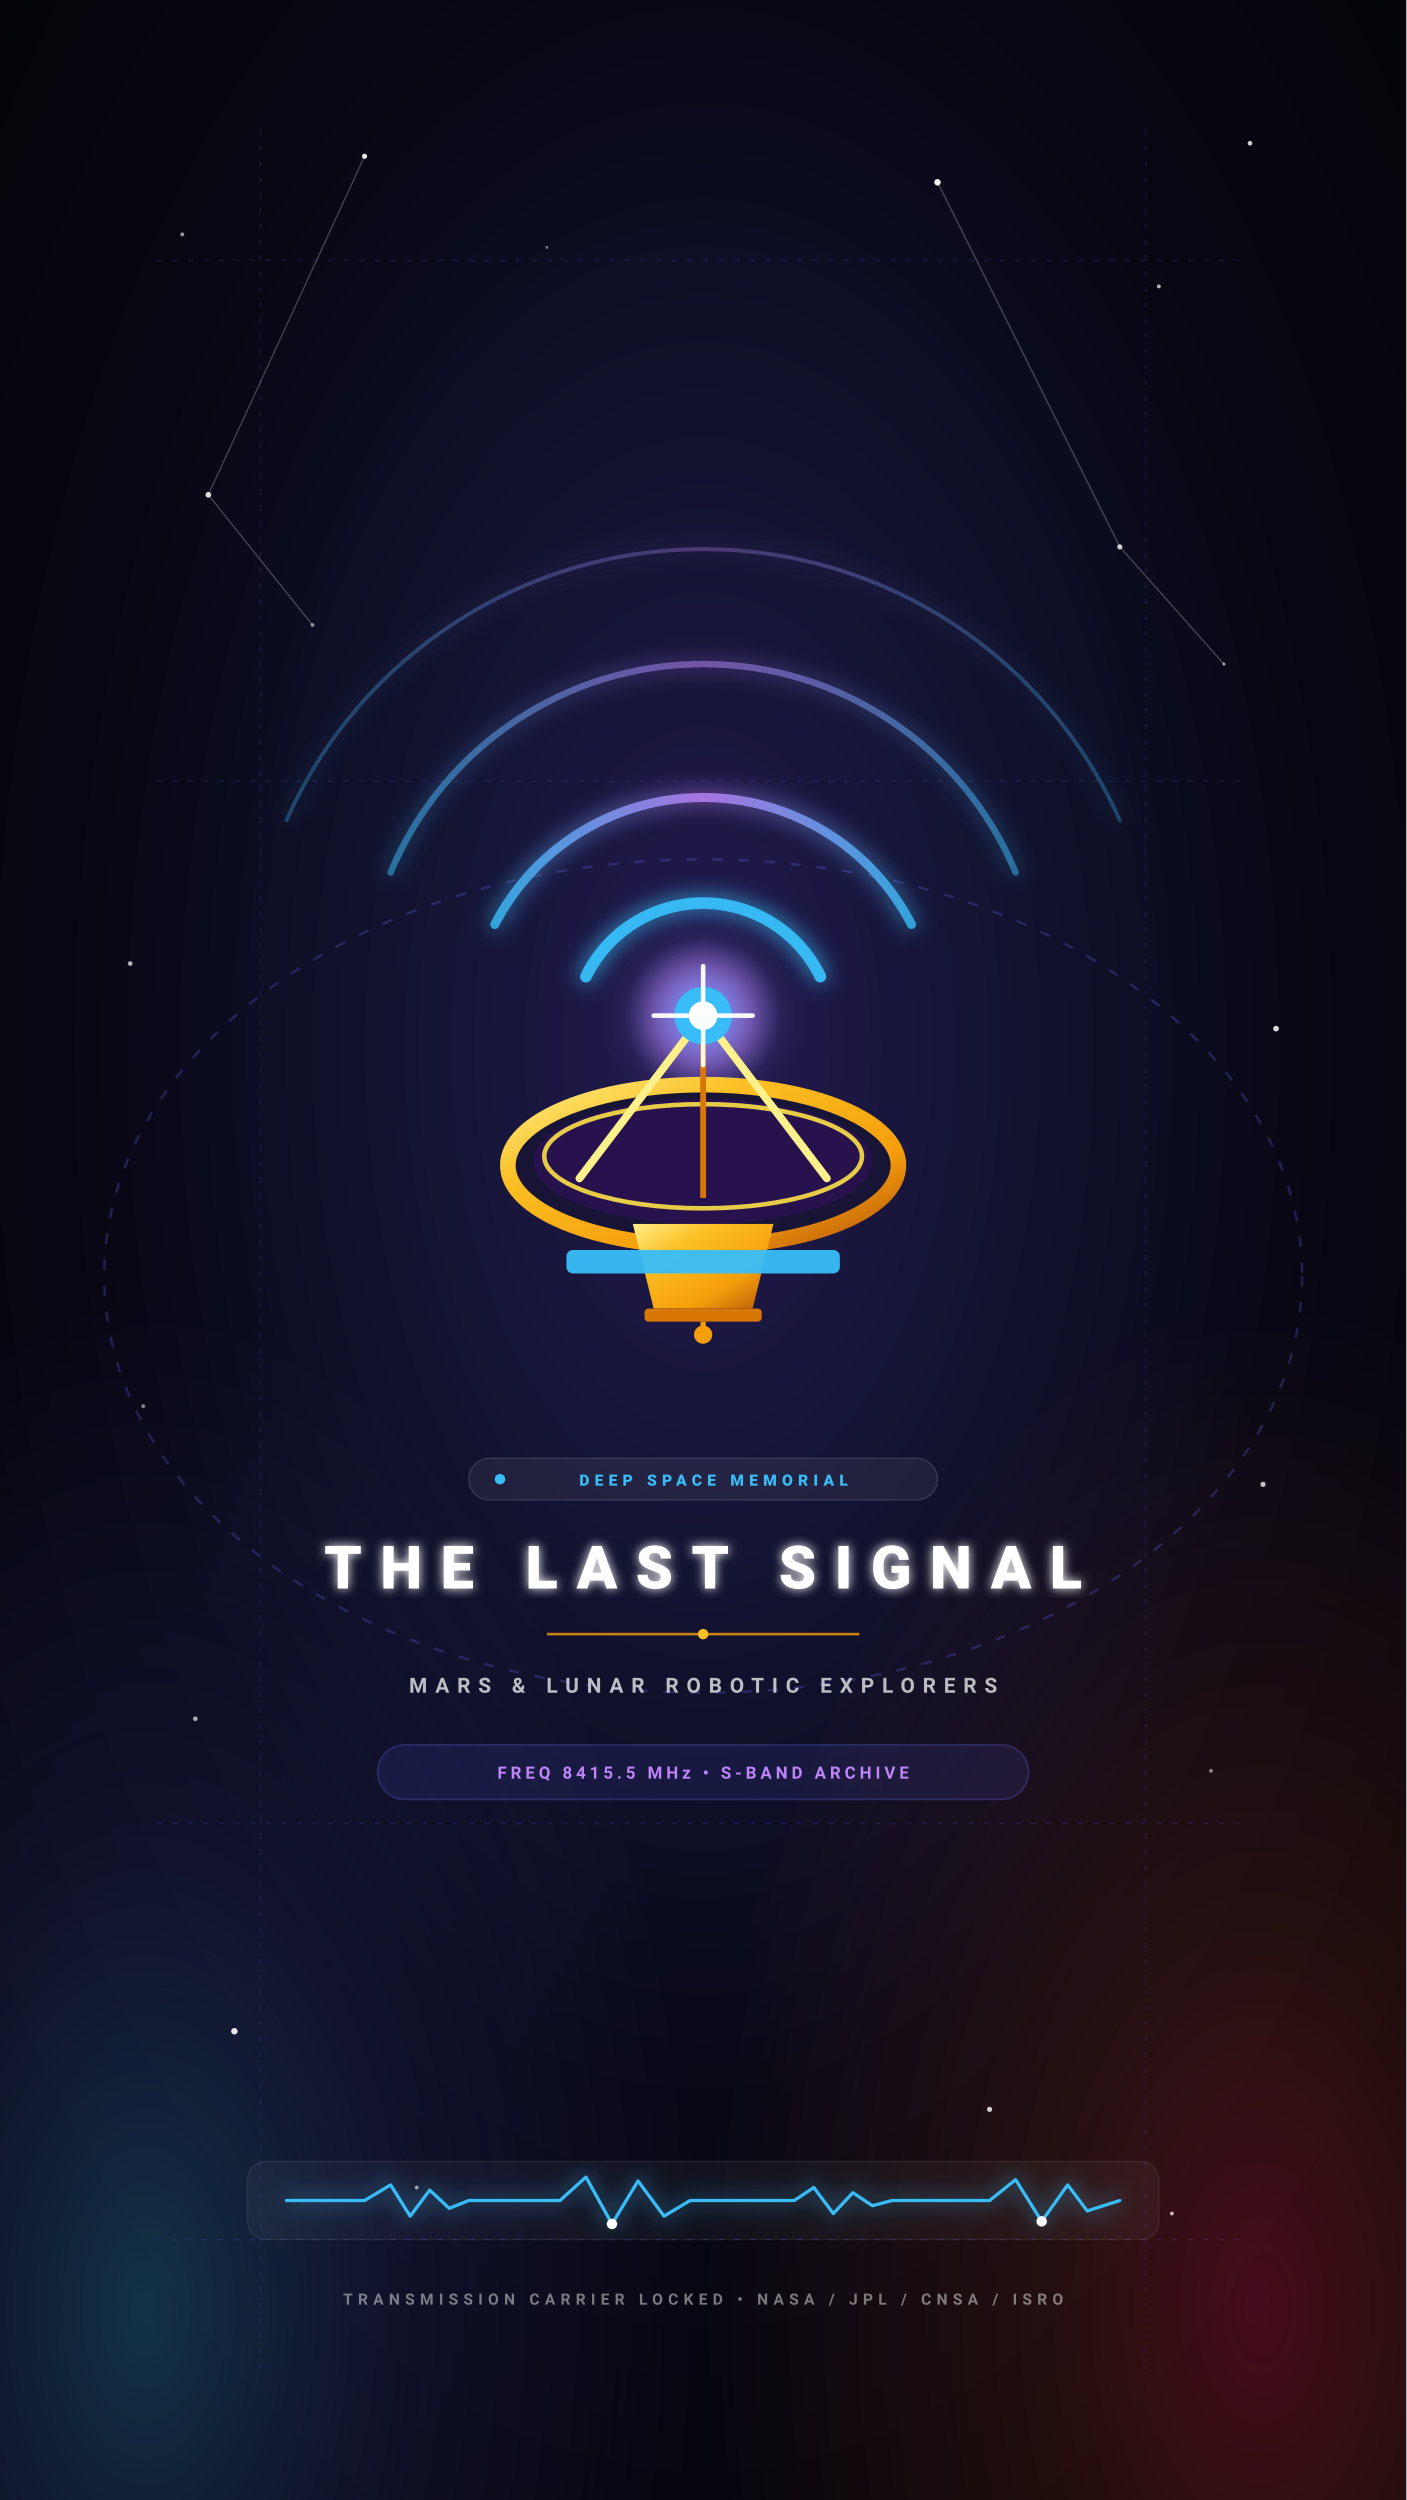
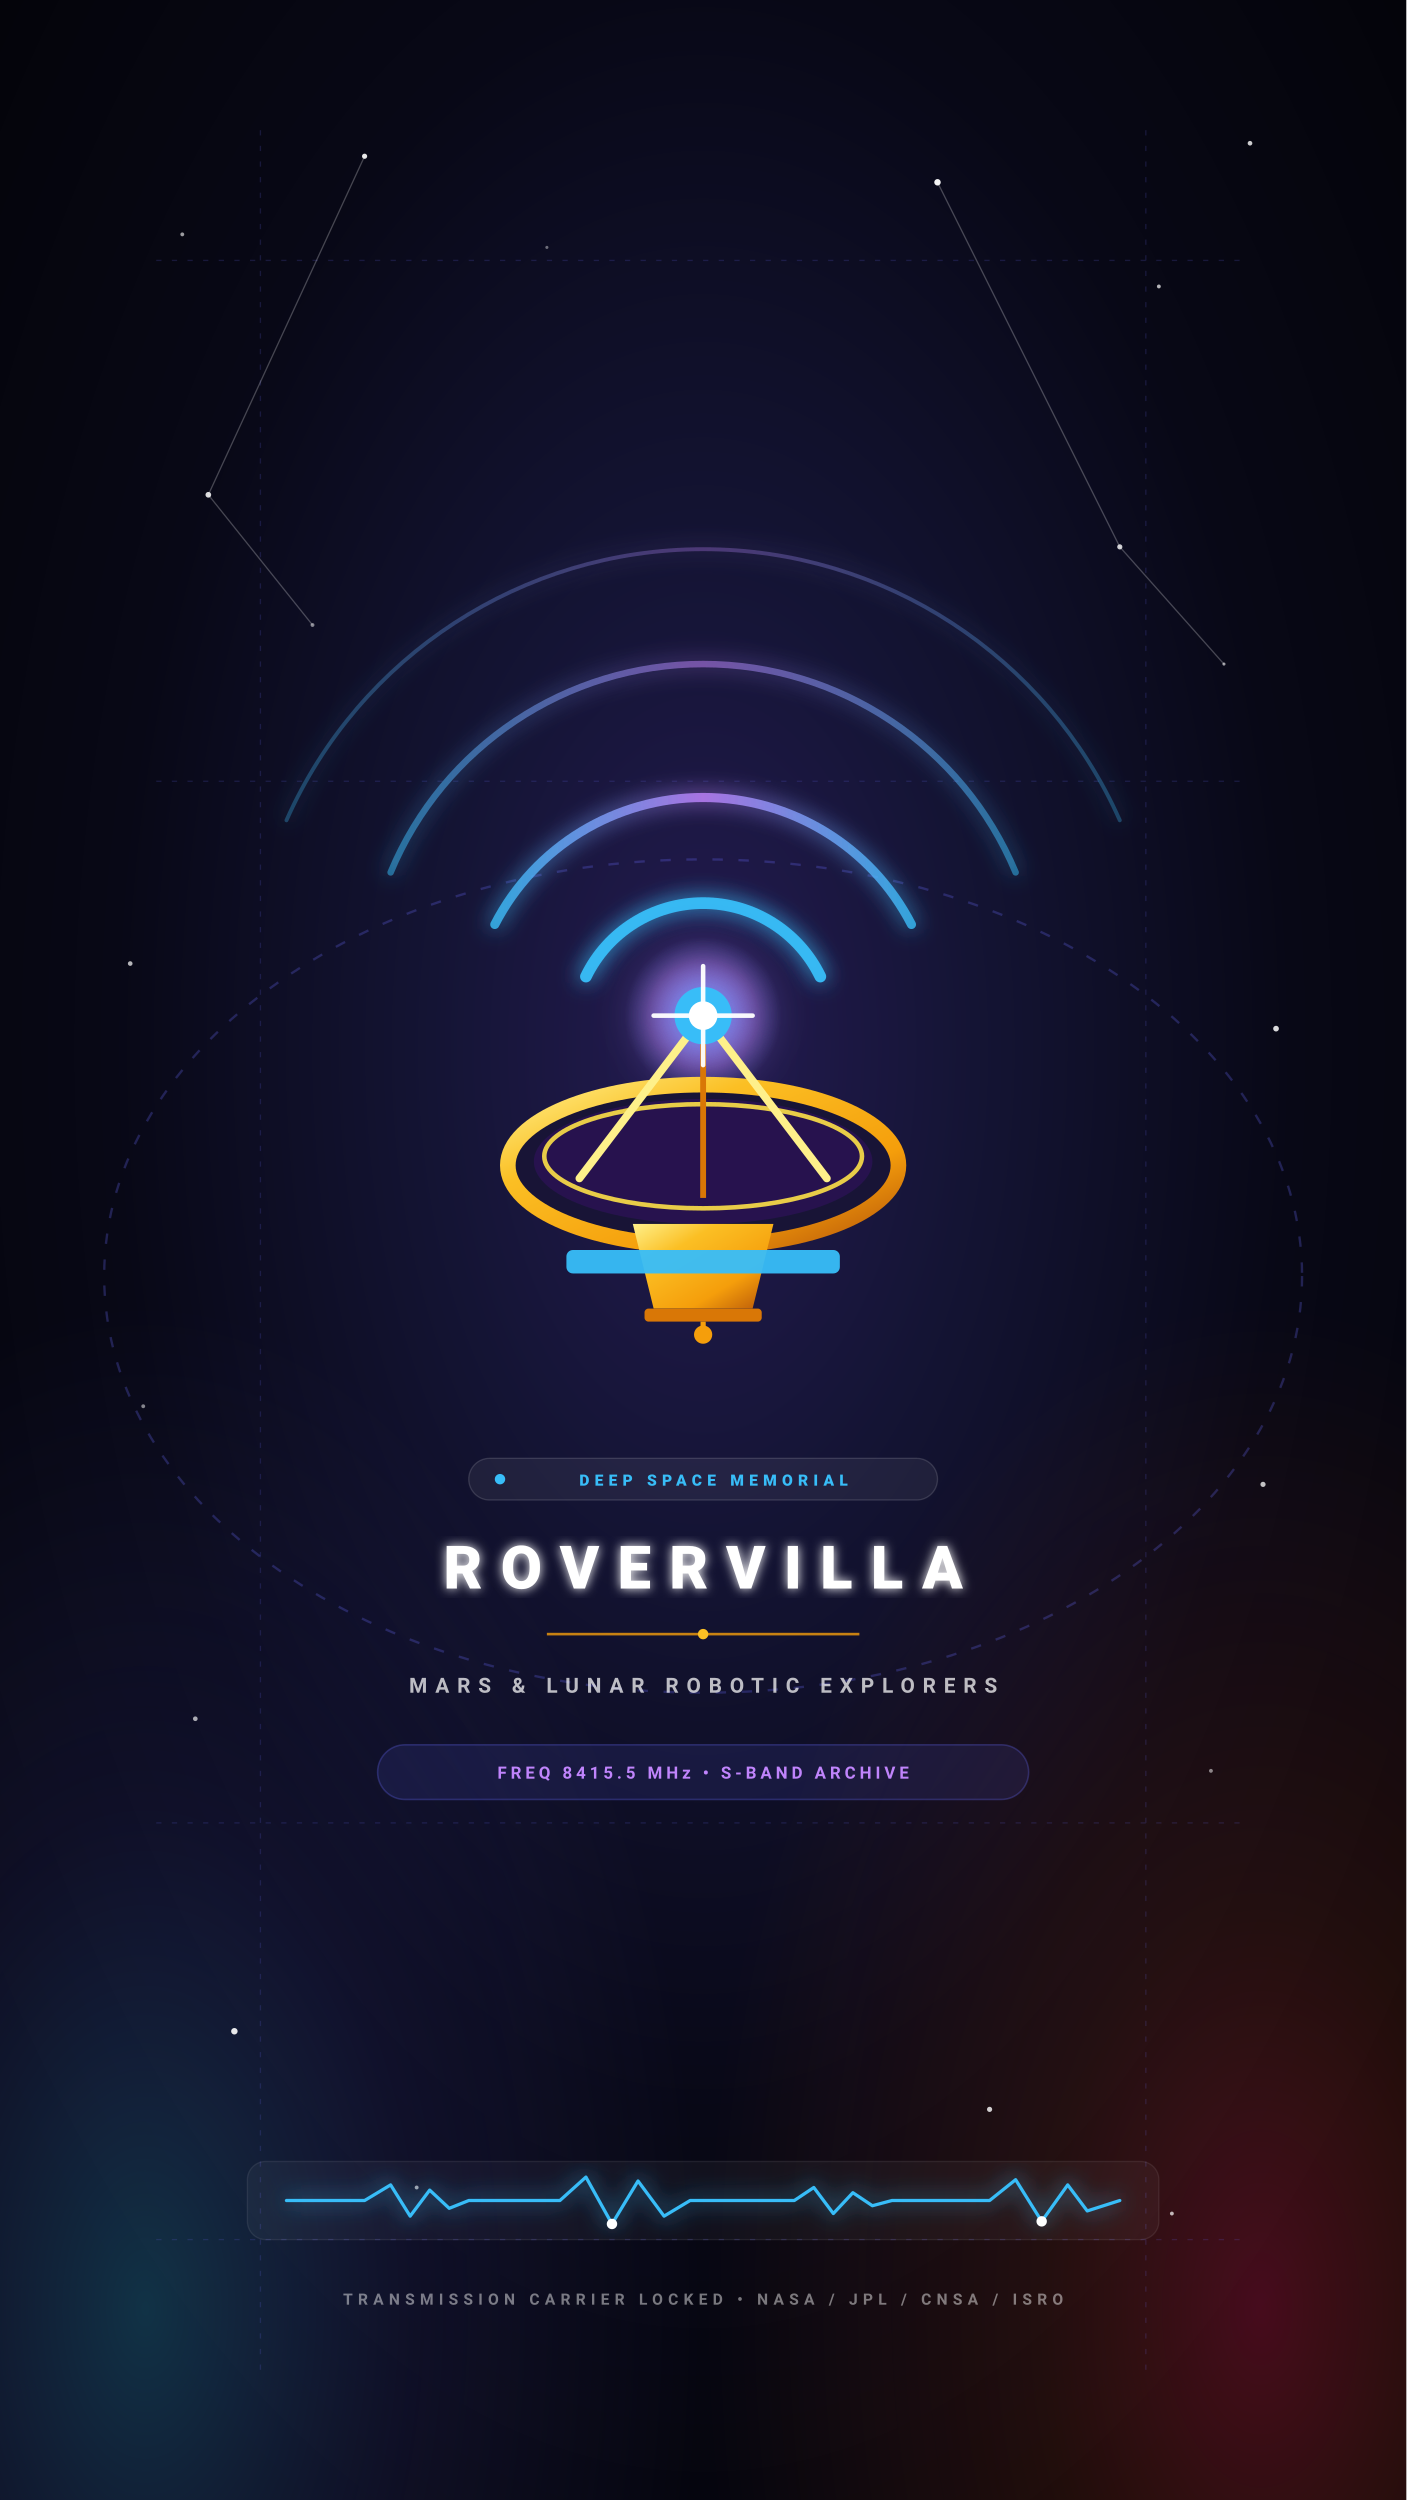
<svg xmlns="http://www.w3.org/2000/svg" viewBox="0 0 1080 1920" width="100%" height="100%">
  <defs>
    <radialGradient id="spaceBg" cx="50%" cy="42%" r="65%">
      <stop offset="0%" stop-color="#241b52" />
      <stop offset="30%" stop-color="#141434" />
      <stop offset="65%" stop-color="#080816" />
      <stop offset="100%" stop-color="#04040a" />
    </radialGradient>
    <radialGradient id="marsLimb" cx="90%" cy="92%" r="40%">
      <stop offset="0%" stop-color="#e11d48" stop-opacity="0.3" />
      <stop offset="40%" stop-color="#c2410c" stop-opacity="0.15" />
      <stop offset="100%" stop-color="#c2410c" stop-opacity="0" />
    </radialGradient>
    <radialGradient id="moonLimb" cx="10%" cy="92%" r="40%">
      <stop offset="0%" stop-color="#38bdf8" stop-opacity="0.25" />
      <stop offset="50%" stop-color="#6366f1" stop-opacity="0.1" />
      <stop offset="100%" stop-color="#6366f1" stop-opacity="0" />
    </radialGradient>
    <radialGradient id="pulseGlow" cx="50%" cy="50%" r="50%">
      <stop offset="0%" stop-color="#38bdf8" stop-opacity="1" />
      <stop offset="30%" stop-color="#818cf8" stop-opacity="0.7" />
      <stop offset="70%" stop-color="#c084fc" stop-opacity="0.25" />
      <stop offset="100%" stop-color="#818cf8" stop-opacity="0" />
    </radialGradient>
    <linearGradient id="dishGold" x1="0%" y1="0%" x2="100%" y2="100%">
      <stop offset="0%" stop-color="#fef08a" />
      <stop offset="30%" stop-color="#fbbf24" />
      <stop offset="70%" stop-color="#f59e0b" />
      <stop offset="100%" stop-color="#b45309" />
    </linearGradient>
    <linearGradient id="broadcastWave" x1="0%" y1="0%" x2="100%" y2="0%">
      <stop offset="0%" stop-color="#38bdf8" />
      <stop offset="50%" stop-color="#c084fc" />
      <stop offset="100%" stop-color="#38bdf8" />
    </linearGradient>
    <filter id="textGlow" x="-20%" y="-20%" width="140%" height="140%">
      <feGaussianBlur stdDeviation="4" result="blur" />
      <feComposite in="SourceGraphic" in2="blur" operator="over" />
    </filter>
    <filter id="intenseGlow" x="-50%" y="-50%" width="200%" height="200%">
      <feGaussianBlur stdDeviation="16" result="blur" />
      <feComposite in="SourceGraphic" in2="blur" operator="over" />
    </filter>
    <filter id="softGlow" x="-30%" y="-30%" width="160%" height="160%">
      <feGaussianBlur stdDeviation="8" result="blur" />
      <feComposite in="SourceGraphic" in2="blur" operator="over" />
    </filter>
  </defs>
  <rect width="1080" height="1920" fill="url(#spaceBg)" />
  <rect width="1080" height="1920" fill="url(#marsLimb)" />
  <rect width="1080" height="1920" fill="url(#moonLimb)" />
  <g stroke="#6366f1" stroke-width="1" opacity="0.18">
    <line x1="120" y1="200" x2="960" y2="200" stroke-dasharray="4 8" />
    <line x1="120" y1="600" x2="960" y2="600" stroke-dasharray="4 8" />
    <line x1="120" y1="1400" x2="960" y2="1400" stroke-dasharray="4 8" />
    <line x1="120" y1="1720" x2="960" y2="1720" stroke-dasharray="4 8" />
    <line x1="200" y1="100" x2="200" y2="1820" stroke-dasharray="4 8" />
    <line x1="880" y1="100" x2="880" y2="1820" stroke-dasharray="4 8" />
  </g>
  <g fill="#ffffff">
    <circle cx="140" cy="180" r="1.5" opacity="0.6" />
    <circle cx="280" cy="120" r="2" opacity="0.9" />
    <circle cx="420" cy="190" r="1.2" opacity="0.4" />
    <circle cx="720" cy="140" r="2.5" opacity="0.95" />
    <circle cx="890" cy="220" r="1.5" opacity="0.7" />
    <circle cx="960" cy="110" r="1.8" opacity="0.8" />
    <circle cx="160" cy="380" r="2.2" opacity="0.85" />
    <circle cx="240" cy="480" r="1.5" opacity="0.5" />
    <circle cx="860" cy="420" r="2" opacity="0.8" />
    <circle cx="940" cy="510" r="1.2" opacity="0.6" />
    <circle cx="100" cy="740" r="1.8" opacity="0.7" />
    <circle cx="980" cy="790" r="2.2" opacity="0.85" />
    <circle cx="110" cy="1080" r="1.5" opacity="0.5" />
    <circle cx="970" cy="1140" r="2" opacity="0.75" />
    <circle cx="150" cy="1320" r="1.8" opacity="0.65" />
    <circle cx="930" cy="1360" r="1.5" opacity="0.5" />
    <circle cx="180" cy="1560" r="2.5" opacity="0.9" />
    <circle cx="320" cy="1680" r="1.5" opacity="0.6" />
    <circle cx="760" cy="1620" r="2" opacity="0.8" />
    <circle cx="900" cy="1700" r="1.5" opacity="0.7" />
  </g>
  <g stroke="#ffffff" stroke-width="1" opacity="0.25">
    <line x1="280" y1="120" x2="160" y2="380" />
    <line x1="160" y1="380" x2="240" y2="480" />
    <line x1="720" y1="140" x2="860" y2="420" />
    <line x1="860" y1="420" x2="940" y2="510" />
  </g>
  <ellipse cx="540" cy="980" rx="460" ry="320" fill="none" stroke="#6366f1" stroke-width="1.8" stroke-dasharray="8 12" opacity="0.28" />
  <g transform="translate(540, 780)">
    <g fill="none" stroke-linecap="round" filter="url(#softGlow)">
      <path d="M -320 -150 A 350 350 0 0 1 320 -150" stroke="url(#broadcastWave)" stroke-width="3" opacity="0.3" />
      <path d="M -240 -110 A 260 260 0 0 1 240 -110" stroke="url(#broadcastWave)" stroke-width="5" opacity="0.5" />
      <path d="M -160 -70 A 180 180 0 0 1 160 -70" stroke="url(#broadcastWave)" stroke-width="7" opacity="0.8" />
      <path d="M -90 -30 A 100 100 0 0 1 90 -30" stroke="#38bdf8" stroke-width="9" opacity="0.95" />
    </g>
    <circle cx="0" cy="0" r="60" fill="url(#pulseGlow)" filter="url(#intenseGlow)" />
    <g id="mainDish">
      <ellipse cx="0" cy="115" rx="150" ry="62" fill="#181436" stroke="url(#dishGold)" stroke-width="12" />
      <ellipse cx="0" cy="112" rx="130" ry="48" fill="#291252" opacity="0.85" />
      <ellipse cx="0" cy="108" rx="122" ry="40" fill="none" stroke="#fde047" stroke-width="3.5" opacity="0.9" />
      <line x1="-95" y1="125" x2="0" y2="0" stroke="#fef08a" stroke-width="6" stroke-linecap="round" />
      <line x1="95" y1="125" x2="0" y2="0" stroke="#fef08a" stroke-width="6" stroke-linecap="round" />
      <line x1="0" y1="140" x2="0" y2="0" stroke="#d97706" stroke-width="4.5" />
      <circle cx="0" cy="0" r="22" fill="#38bdf8" />
      <circle cx="0" cy="0" r="11" fill="#ffffff" />
      <line x1="-38" y1="0" x2="38" y2="0" stroke="#ffffff" stroke-width="3.5" stroke-linecap="round" opacity="0.95" />
      <line x1="0" y1="-38" x2="0" y2="38" stroke="#ffffff" stroke-width="3.5" stroke-linecap="round" opacity="0.95" />
      <polygon points="-54,160 54,160 38,225 -38,225" fill="url(#dishGold)" />
      <rect x="-105" y="180" width="210" height="18" rx="5" fill="#38bdf8" opacity="0.95" />
      <rect x="-45" y="225" width="90" height="10" rx="3" fill="#d97706" />
      <circle cx="0" cy="245" r="7" fill="#f59e0b" />
      <line x1="0" y1="235" x2="0" y2="245" stroke="#f59e0b" stroke-width="4" />
    </g>
  </g>
  <g text-anchor="middle" font-family="-apple-system, BlinkMacSystemFont, 'Segoe UI', Roboto, Helvetica, Arial, sans-serif">
    <rect x="360" y="1120" width="360" height="32" rx="16" fill="rgba(255,255,255,0.06)" stroke="rgba(255,255,255,0.14)" stroke-width="1" />
    <circle cx="384" cy="1136" r="4" fill="#38bdf8" />
    <text x="548" y="1141" fill="#38bdf8" font-size="12" font-weight="800" letter-spacing="4">DEEP SPACE MEMORIAL</text>
-     <text x="540" y="1220" fill="#ffffff" font-size="46" font-weight="900" letter-spacing="14" filter="url(#textGlow)">THE LAST SIGNAL</text>
+     <text x="540" y="1220" fill="#ffffff" font-size="46" font-weight="900" letter-spacing="14" filter="url(#textGlow)">ROVERVILLA</text>
    <line x1="420" y1="1255" x2="660" y2="1255" stroke="#f59e0b" stroke-width="2" opacity="0.8" />
    <circle cx="540" cy="1255" r="4" fill="#fbbf24" />
    <text x="540" y="1300" fill="rgba(255,255,255,0.72)" font-size="16" font-weight="600" letter-spacing="6">MARS &amp; LUNAR ROBOTIC EXPLORERS</text>
    <rect x="290" y="1340" width="500" height="42" rx="21" fill="rgba(99,102,241,0.12)" stroke="rgba(99,102,241,0.3)" stroke-width="1.2" />
    <text x="540" y="1366" fill="#c084fc" font-size="13" font-weight="700" letter-spacing="3">FREQ 8415.5 MHz • S-BAND ARCHIVE</text>
  </g>
  <g transform="translate(190, 1660)">
    <rect x="0" y="0" width="700" height="60" rx="14" fill="rgba(255,255,255,0.04)" stroke="rgba(255,255,255,0.08)" stroke-width="1" />
    <path d="M 30 30               L 90 30               L 110 18               L 125 42               L 140 22               L 155 36               L 170 30               L 240 30               L 260 12               L 280 48               L 300 15               L 320 42               L 340 30               L 420 30               L 435 20               L 450 40               L 465 24               L 480 34               L 495 30               L 570 30               L 590 14               L 610 46               L 630 18               L 645 38               L 670 30" fill="none" stroke="#38bdf8" stroke-width="2.5" stroke-linecap="round" stroke-linejoin="round" filter="url(#softGlow)" />
    <circle cx="280" cy="48" r="4" fill="#ffffff" />
    <circle cx="610" cy="46" r="4" fill="#ffffff" />
  </g>
  <g text-anchor="middle" font-family="-apple-system, BlinkMacSystemFont, 'Segoe UI', Roboto, sans-serif">
    <text x="540" y="1770" fill="rgba(255,255,255,0.45)" font-size="12" font-weight="600" letter-spacing="4">
      TRANSMISSION CARRIER LOCKED • NASA / JPL / CNSA / ISRO
    </text>
  </g>
</svg>
